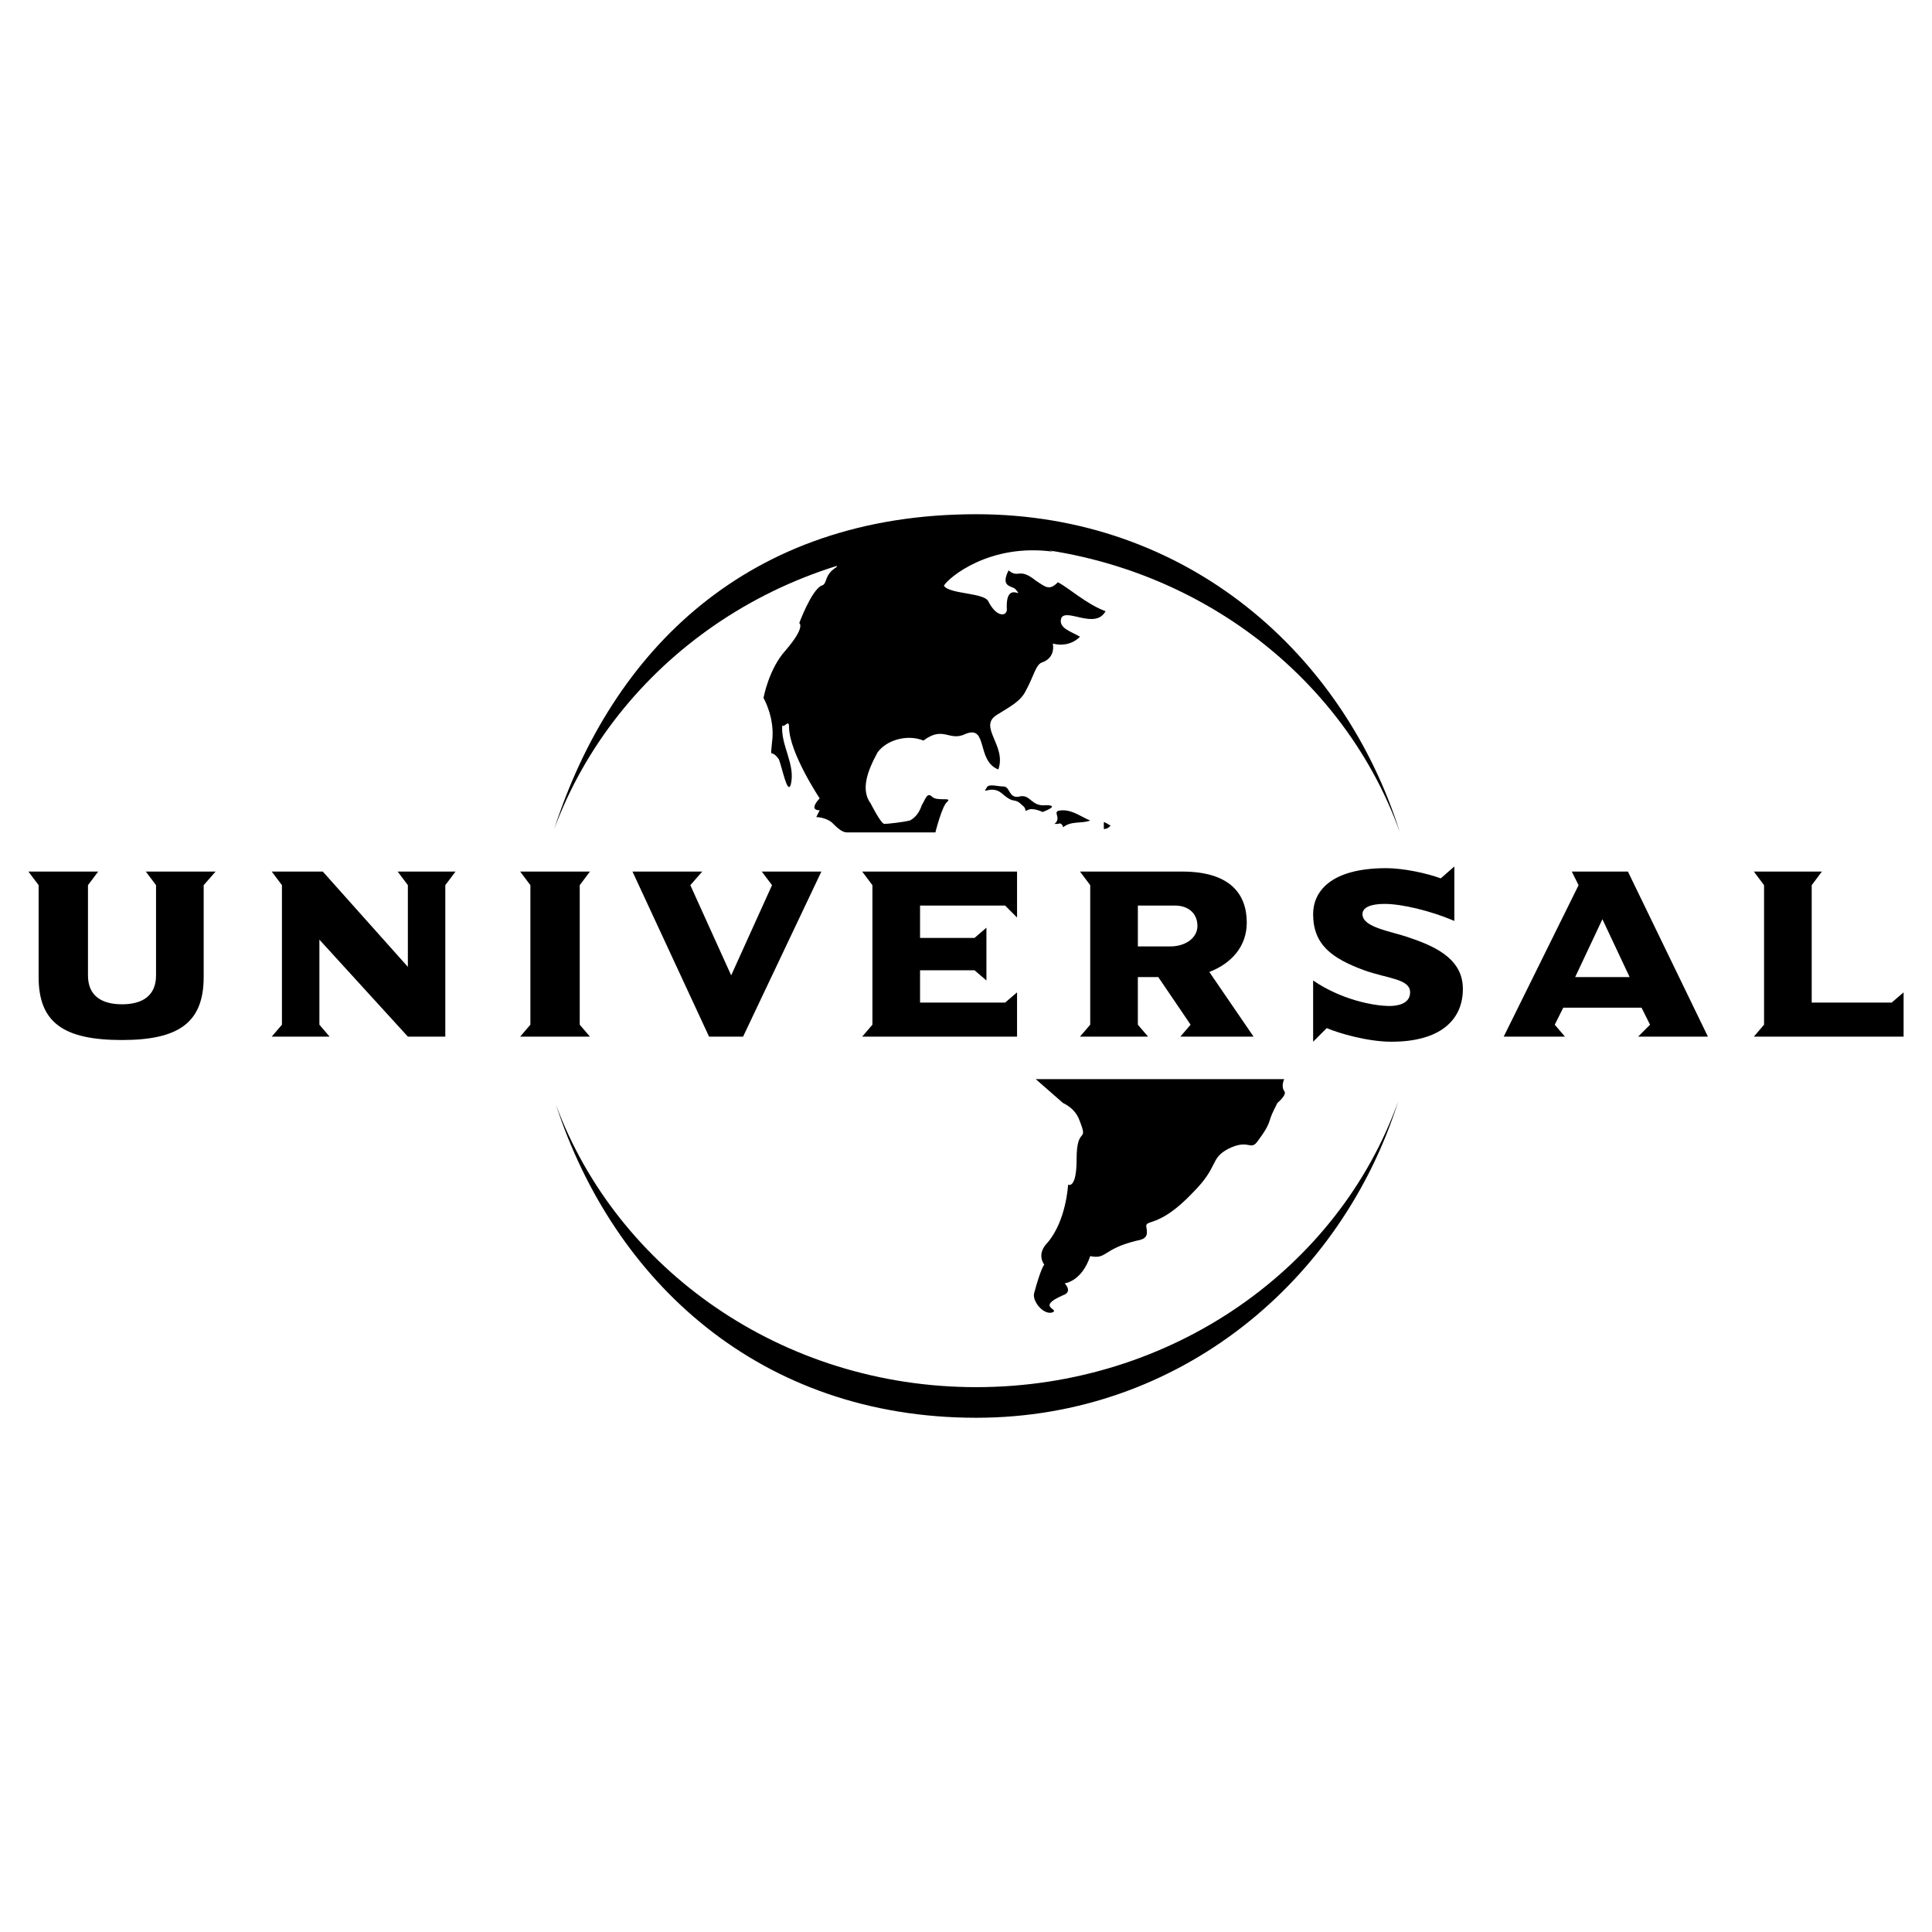
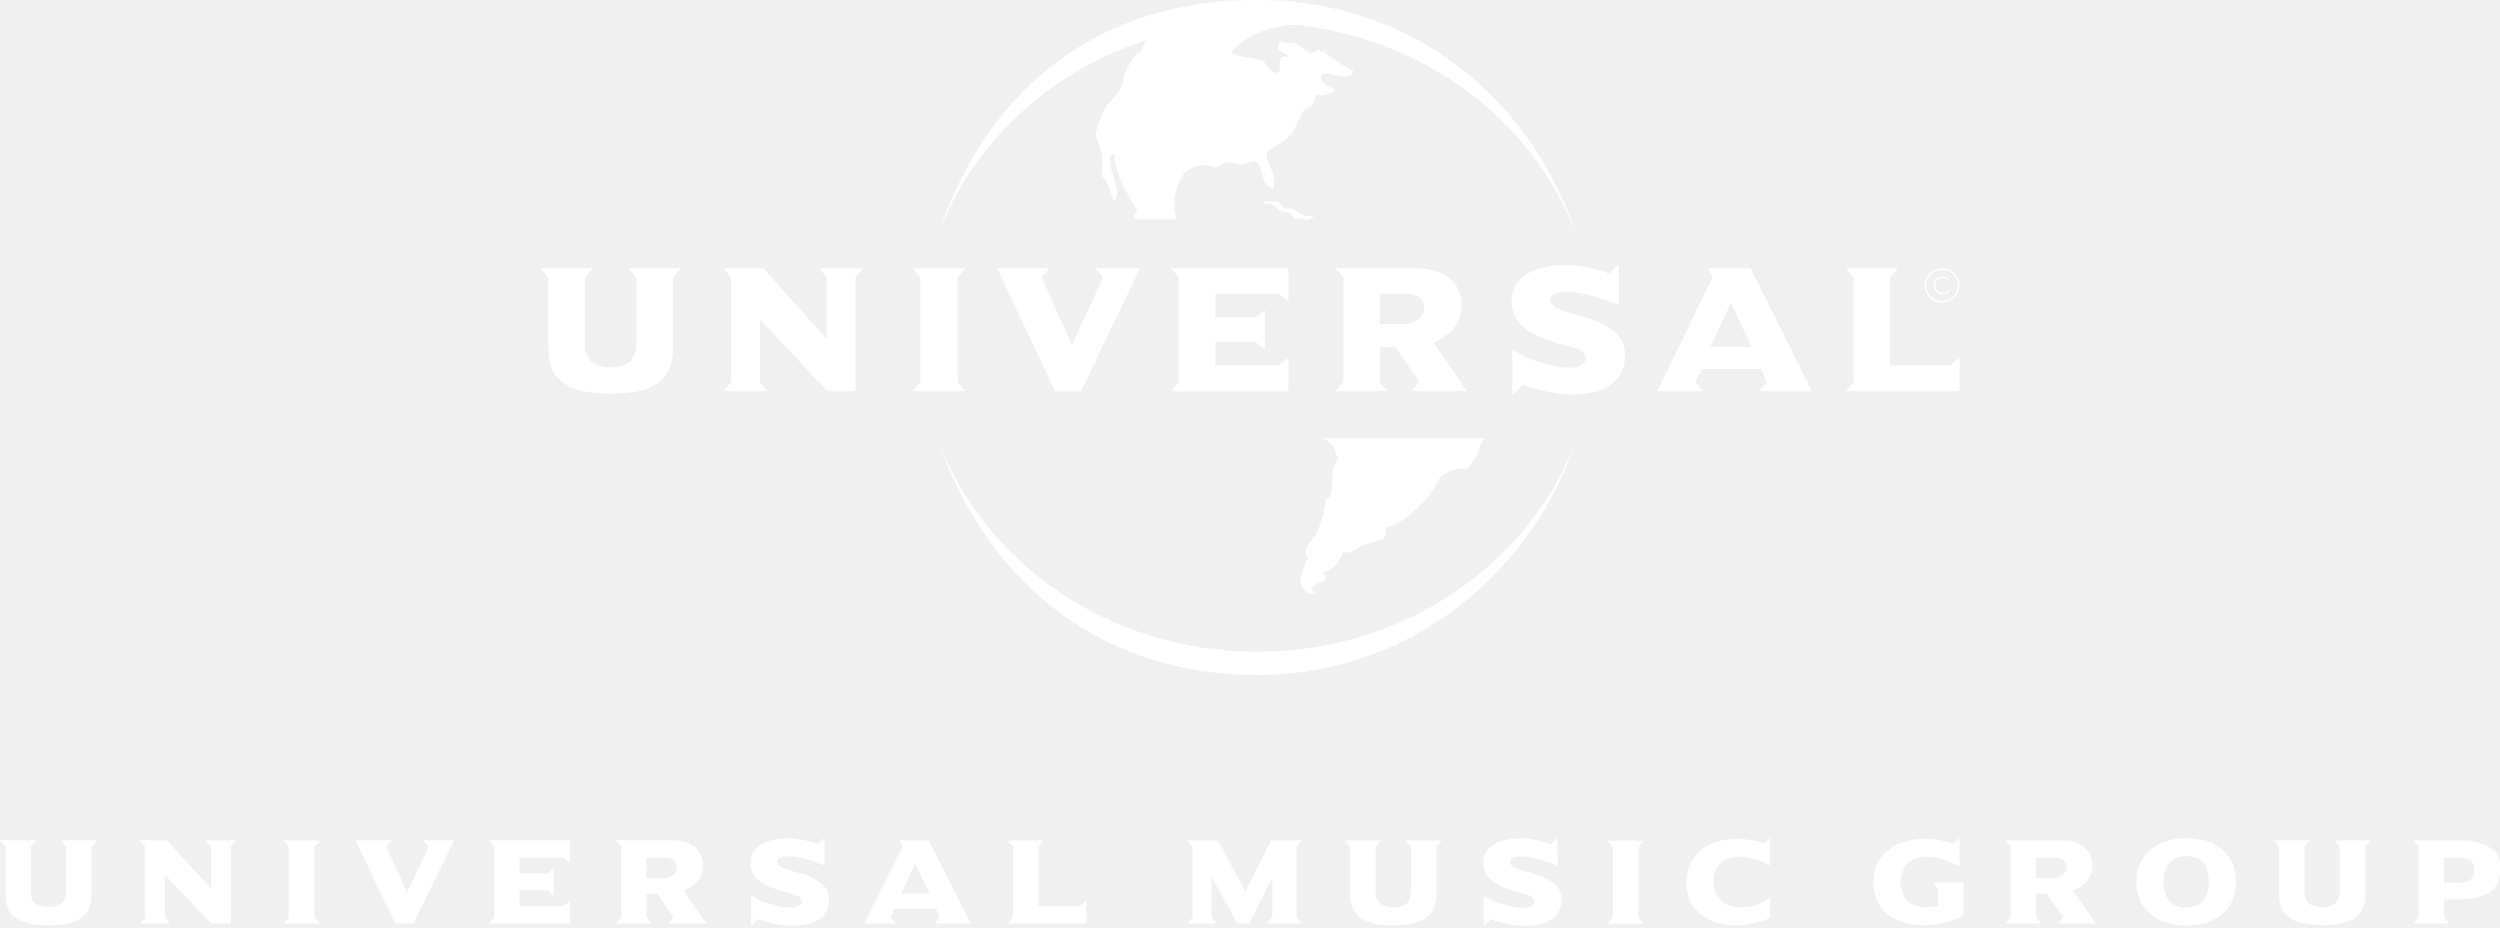
- <svg xmlns="http://www.w3.org/2000/svg" width="2500" height="2500" viewBox="0 0 192.756 192.756">
-   <g fill-rule="evenodd" clip-rule="evenodd">
-     <path fill="#fff" d="M0 0h192.756v192.756H0V0z" />
-     <path d="M55.294 82.711c5.772-17.826 19.354-31.407 42.103-31.407 21.051 0 36.67 13.921 42.273 31.747-5.943-16.638-22.58-28.691-42.273-28.691-19.524 0-35.992 11.884-42.103 28.351zM139.5 109.875c-5.604 17.826-21.73 31.576-42.104 31.576-21.561 0-36.161-13.58-41.933-31.236 6.112 16.467 22.58 28.182 41.933 28.182 19.524-.001 36.163-11.885 42.104-28.522z" />
-     <path d="M108.771 81.863c-.85.34-1.867 0-2.717.679 0-.17-.17-.509-.51-.339h-.34c.85-.68-.508-1.358.85-1.358 1.02-.001 1.868.678 2.717 1.018zM189.922 103.424V99.01l-1.19 1.019h-7.978V88.314l1.017-1.358h-6.789L176 88.314v13.92l-1.018 1.19h14.94zM162.588 97.482h-5.432l2.717-5.773 2.715 5.773zm7.81 5.942l-7.98-16.468h-5.602l.68 1.358-7.471 15.11h6.111l-1.018-1.189.848-1.697h7.811l.848 1.697-1.188 1.189h6.961zM145.951 98.67c0-2.716-2.207-4.075-5.264-5.093-1.867-.679-4.754-1.019-4.754-2.376 0-.679.85-1.019 2.207-1.019 1.699 0 4.584.679 6.961 1.698v-5.433l-1.357 1.188c-1.357-.509-3.734-1.018-5.434-1.018-5.602 0-7.299 2.376-7.299 4.583 0 3.056 1.867 4.414 5.092 5.603 2.377.85 4.584.85 4.584 2.207 0 1.188-1.357 1.357-2.037 1.357-1.697 0-4.924-.678-7.639-2.545v6.111l1.357-1.359c1.189.51 4.074 1.359 6.451 1.359 4.925.001 7.132-2.206 7.132-5.263zM119.467 92.389c0 1.188-1.188 2.037-2.717 2.037h-3.225v-4.075h3.734c1.188 0 2.208.679 2.208 2.038zm5.601 11.035l-4.414-6.451c2.207-.85 3.736-2.547 3.736-4.923 0-2.887-1.699-5.094-6.451-5.094h-10.188l1.02 1.358v13.92l-1.02 1.189h6.791l-1.018-1.189v-4.752h2.037l3.225 4.752-1.018 1.189h7.3v.001zM101.471 103.424V99.01l-1.188 1.019h-8.489v-3.226h5.433l1.189 1.019v-5.264l-1.189 1.019h-5.433v-3.226h8.489l1.188 1.189v-4.584H86.022l1.019 1.358v13.92l-1.019 1.19h15.449zM81.948 86.956h-5.943l1.019 1.358-4.074 8.998-4.075-8.998 1.189-1.358h-6.961l7.64 16.468h3.395l7.81-16.468zM58.859 103.424l-1.019-1.19v-13.92l1.019-1.358h-6.961l1.019 1.358v13.92l-1.019 1.19h6.961zM45.447 86.956h-5.772l1.018 1.358v8.149l-8.488-9.507h-5.093l1.018 1.358v13.92l-1.018 1.19h5.772l-1.018-1.19v-8.487l8.827 9.677h3.735v-15.11l1.019-1.358zM21.509 86.956h-6.96l1.019 1.358v8.999c0 2.037-1.358 2.885-3.396 2.885-2.037 0-3.395-.848-3.395-2.885v-8.999l1.019-1.358H2.834l1.019 1.358v9.168c0 4.584 2.547 6.281 8.319 6.281 5.603 0 8.149-1.697 8.149-6.281v-9.168l1.188-1.358zM110.809 82.372c-.17.17-.34.339-.68.339v-.679c.17.001.34.171.68.34zM128.125 108.855c-.34-.508 0-1.188 0-1.188h-24.787l2.717 2.377c.68.34 1.359.85 1.697 1.867.85 2.207-.338.34-.338 3.734 0 3.057-.85 2.547-.85 2.547s-.17 3.564-2.037 5.771c-1.189 1.189-.34 2.207-.34 2.207s-.34.34-1.02 2.887c-.168.85 1.02 2.207 1.869 1.867.678-.338-1.699-.508 1.018-1.697 1.02-.34.17-1.188.17-1.188s1.697-.17 2.547-2.717c1.697.34 1.188-.68 4.584-1.527 1.018-.17 1.188-.51 1.018-1.359-.17-.848 1.189.17 4.584-3.395 2.717-2.717 1.697-3.396 3.566-4.414 2.037-1.02 2.207.17 2.885-.68 1.529-2.037 1.02-1.867 1.699-3.225l.338-.68c0 .003 1.02-.847.68-1.187zM86.871 80.165c-1.018-1.358-.339-3.226.68-5.093.849-1.188 2.886-1.867 4.583-1.188 2.037-1.528 2.546.17 4.244-.679 2.208-.849 1.019 2.716 3.226 3.565.85-2.377-2.037-4.245-.17-5.433 1.359-.849 2.377-1.358 2.887-2.377.848-1.528 1.018-2.717 1.697-2.887 1.357-.509 1.02-1.867 1.02-1.867s1.527.509 2.715-.679c-.848-.51-2.207-.849-1.867-1.868.51-1.019 3.396 1.188 4.414-.679-1.867-.679-3.734-2.377-4.754-2.886-.848.849-1.188.509-2.207-.169-1.697-1.358-1.697-.17-2.715-1.019-.85 1.697.34 1.527.678 1.867 1.02 1.188-1.018-1.019-.848 2.037 0 .679-1.02.849-1.867-.849-.51-.849-3.906-.679-4.415-1.528.509-.849 4.585-4.244 10.866-3.395-9.168-3.735-21.562.17-21.562 1.528-1.358.849-.849 1.698-1.528 1.867-1.019.51-2.207 3.735-2.207 3.735s.679.339-1.358 2.716c-1.698 1.868-2.207 4.753-2.207 4.753s1.188 2.037.849 4.414c-.169 1.867-.169.509.68 1.698.339.849.849 3.565 1.188 2.546.509-2.037-1.019-3.904-.849-5.942.17.34.679-.679.679.17 0 2.546 3.056 7.13 3.056 7.13s-1.188 1.188 0 1.188l-.339.679s.849 0 1.528.51c.509.509 1.019 1.019 1.528 1.019h8.828s.679-2.716 1.188-3.056c.51-.509-1.018 0-1.527-.509-.51-.509-.68.34-1.019.849-.169.509-.509 1.188-1.188 1.528-.68.17-2.207.34-2.547.34s-1.36-2.036-1.36-2.036zM98.416 78.637c.17-.509 1.018-.17 1.697-.17s.51 1.188 1.527 1.019c1.189-.34 1.189 1.019 2.717.849 1.527 0-.34.679-.34.679s-1.018-.51-1.527-.17c-.34.17 0-.17-.51-.509-.85-.849-.68 0-2.037-1.189-1.019-.849-2.037.17-1.527-.509z" />
+ <svg xmlns="http://www.w3.org/2000/svg" version="1.2" viewBox="0 0 1550 575" width="1550" height="575">
+   <style>
+ 		.s0 { fill: #ffffff } 
+ 	</style>
+   <g id="Layer">
+     <path id="Layer" fill-rule="evenodd" class="s0" d="m977.6 271.8c-26.9 82.5-102.5 146.7-198.3 146.7-101.6 0-169.9-63.3-197.3-144.9 28.5 76 106.1 130.5 197.4 130.5 92 0 170.2-55.4 198.2-132.3zm-198.2-257.7c92.5 0 171 56 198.6 133.6-26.5-83.3-99.4-147.7-198.7-147.7-106.8 0-170.7 63.6-197.8 145.9 28.2-76.7 106.2-131.8 197.9-131.8z" />
+     <path id="Layer" fill-rule="evenodd" class="s0" d="m783.5 125.5c1.3-1.8 5.1-0.6 7.9-0.5 3.6 0.1 2.8 5.4 7.8 4.3 5.1-1 5.1 4.8 12.4 4.6 7.2-0.2-1.5 2.5-1.5 2.5 0 0-4.5-2.2-7.4-0.7-1.5 0.7 0.6-0.5-1.9-2.5-4-3.2-3.5 0.6-10.2-5-4.7-4-9.2 0.4-7.1-2.7zm36.3 146.1c2.9 1.2 6.5 4 8.1 8.3 3.9 10.2-1.9 1.9-1.9 17.3 0 14.2-4 11.9-4 11.9 0 0-0.9 16.8-9.7 27.1-5.6 5.5-1.2 10.1-1.2 10.1 0 0-1.9 1.1-4.7 13.2-0.9 4 4.2 10.1 8.7 8.5 3.3-1.1-8.1-2.2 4.3-7.3 4.7-2 0.8-5.8 0.8-5.8 0 0 8-0.5 12.6-12.5 7.9 1.2 5-3.6 21.4-7.1 4.3-1 5.2-2.2 4.7-6.3-0.6-4 5.3 0.6 21.6-15.7 12.8-12.9 8.2-15.8 17-20.5 9.4-4.9 10.3 0.5 13.4-3.6 7.2-9.1 4.6-8.5 7.6-14.4l2.1-3.2zm-90.1-135.6c-2.7-6.5-2.5-17 3.2-26.7 3.6-6.1 13.1-8.7 21.4-5.5 9.3-7.3 11.5 0.5 19.7-3 10.9-4.6 4.8 12.2 15.3 16.5 4.3-11.4-9.9-19.9-1-25.3 6.4-3.8 11.2-6.2 13.8-11.3 3.7-7.3 5.2-12.6 8-13.6 6.6-2.2 5.2-8.4 5.2-8.4 0 0 7 2 12.5-3-4.2-2.2-10.3-4.2-8.7-8.6 1.9-5.2 16.1 5.4 20.2-3.1-8.4-3.7-17-11.5-22.1-13.3-3.5 3.8-5.7 2.3-10.3-1.3-7.7-6-8.3-0.3-13.1-4.4-3.9 7.6 1.9 7 3.7 8.9 4.9 5.3-5-4.8-4 8.8 0.2 3.5-5.1 4.2-9-3.5-2.1-4-18.4-3.1-20.9-6.9 2.3-4.5 21.5-20.3 51-16.5-42.9-16.6-100.8 1.6-101.4 7.9-5.8 3.5-3.8 7.6-6.7 8.6-5 1.6-10.4 16.7-10.4 16.7 0 0 3.1 2-6.6 12.7-8 8.8-10.4 22.2-10.4 22.2 0 0 5.3 9.5 4.3 20.5-0.8 8.3-1.1 2.1 2.6 8.2 2.1 3.5 4.5 15.9 5.9 11.1 2.7-9.2-5-17.8-3.7-26.9 0.3 1.1 3-3.7 2.9 0.6-0.3 11.4 14.1 33.2 14.1 33.2 0 0-5.4 5.4 0.3 5.4z" />
+     <path id="Layer" fill-rule="evenodd" class="s0" d="m417.3 172v42.9c0 21-11.9 29.1-38.7 29.1-26.8 0-38.7-8.1-38.7-29.1v-42.9l-4.9-5.7h32.6l-4.9 5.7v42.2c0 9.5 6.4 13.5 15.9 13.5 9.5 0 15.9-4 15.9-13.5v-42.2l-4.9-5.7h32.6zm113.1 0v70.5h-17.4l-41.9-44.7v39l4.9 5.7h-27.5l4.9-5.7v-64.8l-4.9-5.7h24.7l39.5 44.1v-38.4l-4.9-5.7h27.5zm35.3 70.5l4.9-5.7v-64.8l-4.9-5.7h32.8l-4.8 5.7v64.8l4.8 5.7zm104.6 0h-16.1l-36-76.2h32.4l-4.8 5.7 18.8 42 19.4-42-4.8-5.7h27.6zm55.7 0l4.9-5.7v-64.8l-4.9-5.7h72.8v20.7l-5.8-4.8h-39.5v14.6h25l5.7-4.8v24.8l-5.7-4.8h-25v14.6h39.5l5.8-4.8v20.7zm149.2 0l4.8-5.7-14.8-21.6h-9.7v21.6l4.9 5.7h-32.4l4.9-5.7v-64.8l-4.9-5.7h48.2c22.1 0 29.9 10.4 29.9 23.1 0 11.1-7.1 18.9-17.4 23.1l20.9 30zm-2.2-60.3h-17.5v18.7h14.7c7.5 0 12.8-4.4 12.8-9.9 0-6.3-4.9-8.8-10-8.8zm101.6 62.4c-11.2 0-24.7-3.9-30.8-6.2l-6.1 6.6v-28.2c13 8.3 27.6 11.2 35.8 11.2 3.3 0 9.6-0.7 9.6-6.1 0-6.2-10.3-6.6-21.4-10.3-15-5.2-24.5-11.4-24.5-25.5 0-10.4 8.5-21.8 34.8-21.8 7.8 0 19 2.7 25.5 5.3l6.1-5.8v25.5c-10.6-5-24.3-8.5-32.6-8.5-6.3 0-9.9 2.1-9.9 5.1 0 6 13.1 8.1 22.4 10.9 14.2 4.6 24.1 11.3 24.1 23.4 0 14.4-10.2 24.4-33 24.4zm115.9-2.1l4.9-5.7-3.7-8h-36.9l-3.8 8 4.9 5.7h-28.4l34.4-70.5-2.8-5.7h26.1l38 76.2zm-17.3-54.7l-12.8 27.3h25.6zm71.2 54.7l4.9-5.7v-64.8l-4.9-5.7h32.4l-4.9 5.7v54.6h37.2l5.8-4.8v20.7z" />
+     <path id="Layer" fill-rule="evenodd" class="s0" d="m1204.1 187.6c-6 0-10.8-4.8-10.8-10.7 0-5.9 4.8-10.6 10.8-10.6 6 0 10.8 4.7 10.8 10.6 0 5.9-4.8 10.7-10.8 10.7zm9.8-10.7c0-5.3-4.4-9.6-9.8-9.6-5.4 0-9.8 4.3-9.8 9.6 0 5.3 4.4 9.6 9.8 9.6 5.4 0 9.8-4.3 9.8-9.6z" />
+     <path id="Layer" fill-rule="evenodd" class="s0" d="m1208.2 174.1c-1.1-1.1-2.3-1.7-3.8-1.7-2.6 0-4.5 2.1-4.5 4.5 0 2.4 1.9 4.6 4.4 4.6 1.6 0 3-0.7 4-1.9v1.4c-1.1 1-2.5 1.5-3.9 1.5-3.2 0-5.5-2.5-5.5-5.6 0-3 2.4-5.5 5.5-5.5 1.4 0 2.7 0.5 3.8 1.3 0 0 0 1.4 0 1.4z" />
+     <g id="Layer">
+       <path id="Layer" fill-rule="evenodd" class="s0" d="m56.8 524.9v28.9q0 5.4-1.6 9.2-1.6 3.7-4.8 6-3.2 2.4-8.2 3.5-5 1.1-12.1 1.1-7.1 0-12.1-1.1-4.9-1.1-8.2-3.5-3.2-2.3-4.8-6-1.6-3.8-1.6-9.2v-28.9l-3.4-3.9h22.5l-3.4 3.9v28.5q0 4.6 3 6.9 2.9 2.2 8 2.2 5.1 0 8-2.2 3-2.3 3-6.9v-28.5l-3.4-3.9c0 0 22.5 0 22.5 0zm89.6-3.8l-3.3 3.8v47.7h-12.1l-28.8-30.3v26.5l3.3 3.8h-18.9l3.3-3.8v-43.9l-3.3-3.8h17l27.2 29.8v-26l-3.4-3.8zm51.9 51.5h-22.7l3.4-3.8v-43.9l-3.4-3.8h22.7l-3.4 3.8v43.9zm83.2-51.6l-25.2 51.6h-11.1l-24.9-51.6h22.4l-3.3 3.9 13 28.3 13.4-28.3-3.4-3.9zm71.9 51.6h-50.3l3.4-3.9v-43.8l-3.4-3.9h50.3v14l-4-3.2h-27.3v9.9h17.3l3.9-3.3v16.8l-3.9-3.3h-17.3v9.9h27.3l4-3.2zm84.7 0h-23.7l3.3-3.9-10.2-14.6h-6.7v14.6l3.3 3.9h-22.3l3.4-3.9v-43.8l-3.4-3.9h33.3q10.8 0 15.7 4.3 4.9 4.3 4.9 11.3 0 5.4-3.2 9.4-3.2 4-8.8 6.2zm-18.4-34.8q0-2.1-1-3.4-1-1.3-2.5-1.9-1.6-0.7-3.4-0.7h-12.1v12.7h10.2q3.8 0 6.3-1.9 2.5-2 2.5-4.8zm94.2 19.8q0 3.7-1.4 6.7-1.3 3-4.1 5.2-2.9 2.2-7.2 3.3-4.2 1.2-10.1 1.2-3.6 0-7.6-0.6-4.1-0.7-7.9-1.8-3.8-1-5.7-1.8l-4.3 4.5v-19.1q6.1 3.9 13 5.8 6.8 1.8 11.8 1.8 2.5 0 4.5-0.8 2.1-0.9 2.1-3.3 0-1.9-1.8-2.9-1.8-1-6.6-2.3-4.8-1.3-6.4-1.8-8.5-2.9-12.7-6.7-4.2-3.8-4.2-10.5 0-3.9 2.3-7.2 2.4-3.3 7.8-5.5 5.5-2.1 13.9-2.1 2 0 4.2 0.3 2.2 0.3 4.9 0.8 2.7 0.6 4.8 1.2 2.1 0.6 3.7 1.3l4.3-3.9v17.2q-3.8-1.7-8-3-4.1-1.3-8-2-3.8-0.7-6.6-0.7-3.2 0-5 1-1.8 0.9-1.8 2.4 0 1.4 1.4 2.5 1.3 1.1 3.5 1.8 2.1 0.8 5.5 1.7 3.4 0.9 5 1.4 8 2.6 12.4 6.3 4.3 3.8 4.3 9.6zm88.1 15h-22.6l3.4-3.8-2.6-5.4h-25.4l-2.7 5.4 3.4 3.8h-19.6l23.7-47.7-1.9-3.8h18zm-25.7-18.6l-8.8-18.4-8.8 18.4zm97.2 18.6h-48.7l3.4-3.9v-43.8l-3.4-3.8h22.3l-3.3 3.8v36.9h25.6l4.1-3.2c0 0 0 14 0 14zm133.8 0h-21.9l3.4-3.9v-24.7l-14.2 28.6h-7.4l-16-29.1v25.2l3.4 3.9h-18.5l3.3-3.9v-43.8l-3.3-3.8h18.8l17.3 31.5 15.9-31.5h19.2l-3.4 3.8v43.8zm83.3-47.6v28.9q0 5.4-1.7 9.2-1.6 3.7-4.8 6-3.2 2.3-8.2 3.5-5 1.1-12.1 1.1-7.1 0-12-1.1-5-1.2-8.3-3.5-3.2-2.3-4.8-6.1-1.6-3.7-1.6-9.1v-28.9l-3.4-3.9h22.5l-3.3 3.9v28.5q0 4.6 2.9 6.8 2.9 2.3 8 2.3 5.1 0 8.1-2.2 2.9-2.3 2.9-6.9v-28.5l-3.4-3.9c0 0 22.5 0 22.5 0zm77.5 32.6q0 3.8-1.3 6.8-1.3 2.9-4.2 5.1-2.8 2.2-7.1 3.4-4.3 1.2-10.1 1.2-3.6 0-7.7-0.7-4.1-0.7-7.9-1.7-3.8-1.1-5.7-1.8l-4.2 4.5v-19.1q6.1 3.9 12.9 5.7 6.9 1.9 11.8 1.9 2.6 0 4.6-0.9 2.1-0.8 2.1-3.2 0-1.9-1.8-3-1.8-1-6.7-2.2-4.8-1.3-6.3-1.8-8.6-2.9-12.7-6.7-4.2-3.9-4.2-10.6 0-3.8 2.3-7.1 2.3-3.4 7.8-5.5 5.4-2.1 13.9-2.1 2 0 4.2 0.2 2.2 0.3 4.9 0.9 2.7 0.6 4.8 1.2 2.1 0.6 3.7 1.3l4.3-3.9v17.2q-3.8-1.7-8-3-4.2-1.3-8-2-3.8-0.7-6.6-0.7-3.2 0-5 0.9-1.8 1-1.8 2.5 0 1.4 1.3 2.5 1.4 1 3.5 1.8 2.2 0.8 5.6 1.7 3.4 0.9 5 1.4 8 2.5 12.3 6.3 4.3 3.7 4.3 9.5zm51.1 15.1h-22.6l3.3-3.8v-43.9l-3.3-3.8h22.6l-3.4 3.8v43.9zm78.3-3.7q-1.5 0.8-3.8 1.6-2.3 0.8-5.1 1.5-2.7 0.7-6 1.1-3.2 0.5-6.1 0.5-6.2 0-11.8-1.6-5.5-1.5-9.8-4.8-4.3-3.3-6.8-8.5-2.5-5.1-2.5-12 0-5.6 2.1-10.5 2.1-4.9 6.2-8.6 4-3.6 9.9-5.6 5.9-2 13.4-2 2.9 0 6 0.4 3.1 0.4 5.7 1 2.6 0.6 4.9 1.4l3.6-3.4v17.2q-2.9-1.8-6-3-3-1.2-6.4-1.8-3.3-0.7-7-0.7-7.9 0-11.8 4.4-3.8 4.4-3.8 11.2 0 4.7 2 8.2 2 3.6 5.7 5.6 3.7 1.9 8.4 1.9 4.5 0 8.1-0.9 3.7-0.9 6.1-2.1 2.4-1.1 4.8-2.6c0 0 0 12.1 0 12.1zm104.2-18l-3.4-3.9h19v20.6q-1.7 1-4.4 2.1-2.7 1.1-6.1 2-3.4 0.8-6.9 1.4-3.5 0.5-6.8 0.5-8.4 0-15.6-2.9-7.3-2.8-11.6-8.8-4.3-6.1-4.3-15.2 0-9 4.5-15.1 4.6-6 11.8-8.8 7.3-2.8 15.2-2.8 5.6 0 9.3 0.8 3.7 0.9 8.3 2.4l4.2-3.8v17.7q-5.1-2.8-10.2-4.4-5-1.6-10.8-1.6-3.7 0-6.6 1.1-2.9 1.2-4.9 3.2-2 2.1-3.1 4.9-1 2.9-1 6.4 0 7.2 4.1 11.5 4.2 4.2 11.5 4.2 2.9 0 7.8-0.8zm98 21.6h-23.8l3.4-3.9-10.3-14.6h-6.7v14.6l3.4 3.9h-22.3l3.3-3.9v-43.8l-3.3-3.8h33.2q10.8 0 15.8 4.3 4.9 4.3 4.9 11.3 0 5.4-3.3 9.4-3.2 4-8.8 6.2zm-18.4-34.9q0-2-1-3.4-0.9-1.3-2.5-1.9-1.5-0.6-3.4-0.6h-12.1v12.6h10.2q3.8 0 6.3-1.9 2.5-2 2.5-4.8zm105 9q0 9.3-4.4 15.4-4.4 6.1-11.4 9-6.9 2.8-15 2.8-8 0-15-2.9-7-2.8-11.4-8.9-4.5-6.2-4.5-15.4 0-7 2.6-12.2 2.6-5.2 7.1-8.5 4.4-3.2 9.8-4.8 5.5-1.5 11.4-1.5 6 0 11.5 1.5 5.4 1.6 9.8 4.8 4.3 3.2 6.9 8.5 2.6 5.2 2.6 12.2zm-16.8 0q0-7.5-3.3-11.7-3.4-4.2-10.7-4.2-4.8 0-8 2-3.1 1.9-4.6 5.5-1.5 3.5-1.5 8.4 0 3.6 0.8 6.6 0.8 3 2.6 5.1 1.7 2.1 4.4 3.2 2.7 1.1 6.3 1.1 3.7 0 6.4-1.1 2.6-1.1 4.3-3.2 1.7-2.1 2.5-5 0.8-2.9 0.8-6.7zm97-21.8v28.9q0 5.4-1.6 9.2-1.6 3.7-4.8 6-3.3 2.3-8.3 3.5-5 1.1-12.1 1.1-7 0-12-1.1-5-1.2-8.3-3.5-3.2-2.3-4.8-6.1-1.6-3.7-1.6-9.1v-28.9l-3.4-3.9h22.5l-3.3 3.9v28.5q0 4.6 2.9 6.9 2.9 2.2 8 2.2 5.1 0 8.1-2.2 2.9-2.3 2.9-6.9v-28.5l-3.3-3.9c0 0 22.4 0 22.4 0zm83.7 13.3q0 11-7.1 15.2-7.1 4.2-18.5 4.2h-9.3v11.2l3.3 3.8h-22.3l3.4-3.8v-43.9l-3.4-3.8h28.7q6.3 0 11.9 1.4 5.7 1.4 9.5 5.2 3.8 3.9 3.8 10.5zm-16.2 0.9q0-4.1-2.5-5.7-2.6-1.6-7.3-1.6h-8.9v15.6h7.5q5.7 0 8.5-1.8 2.7-1.8 2.7-6.5z" />
+     </g>
  </g>
</svg>
